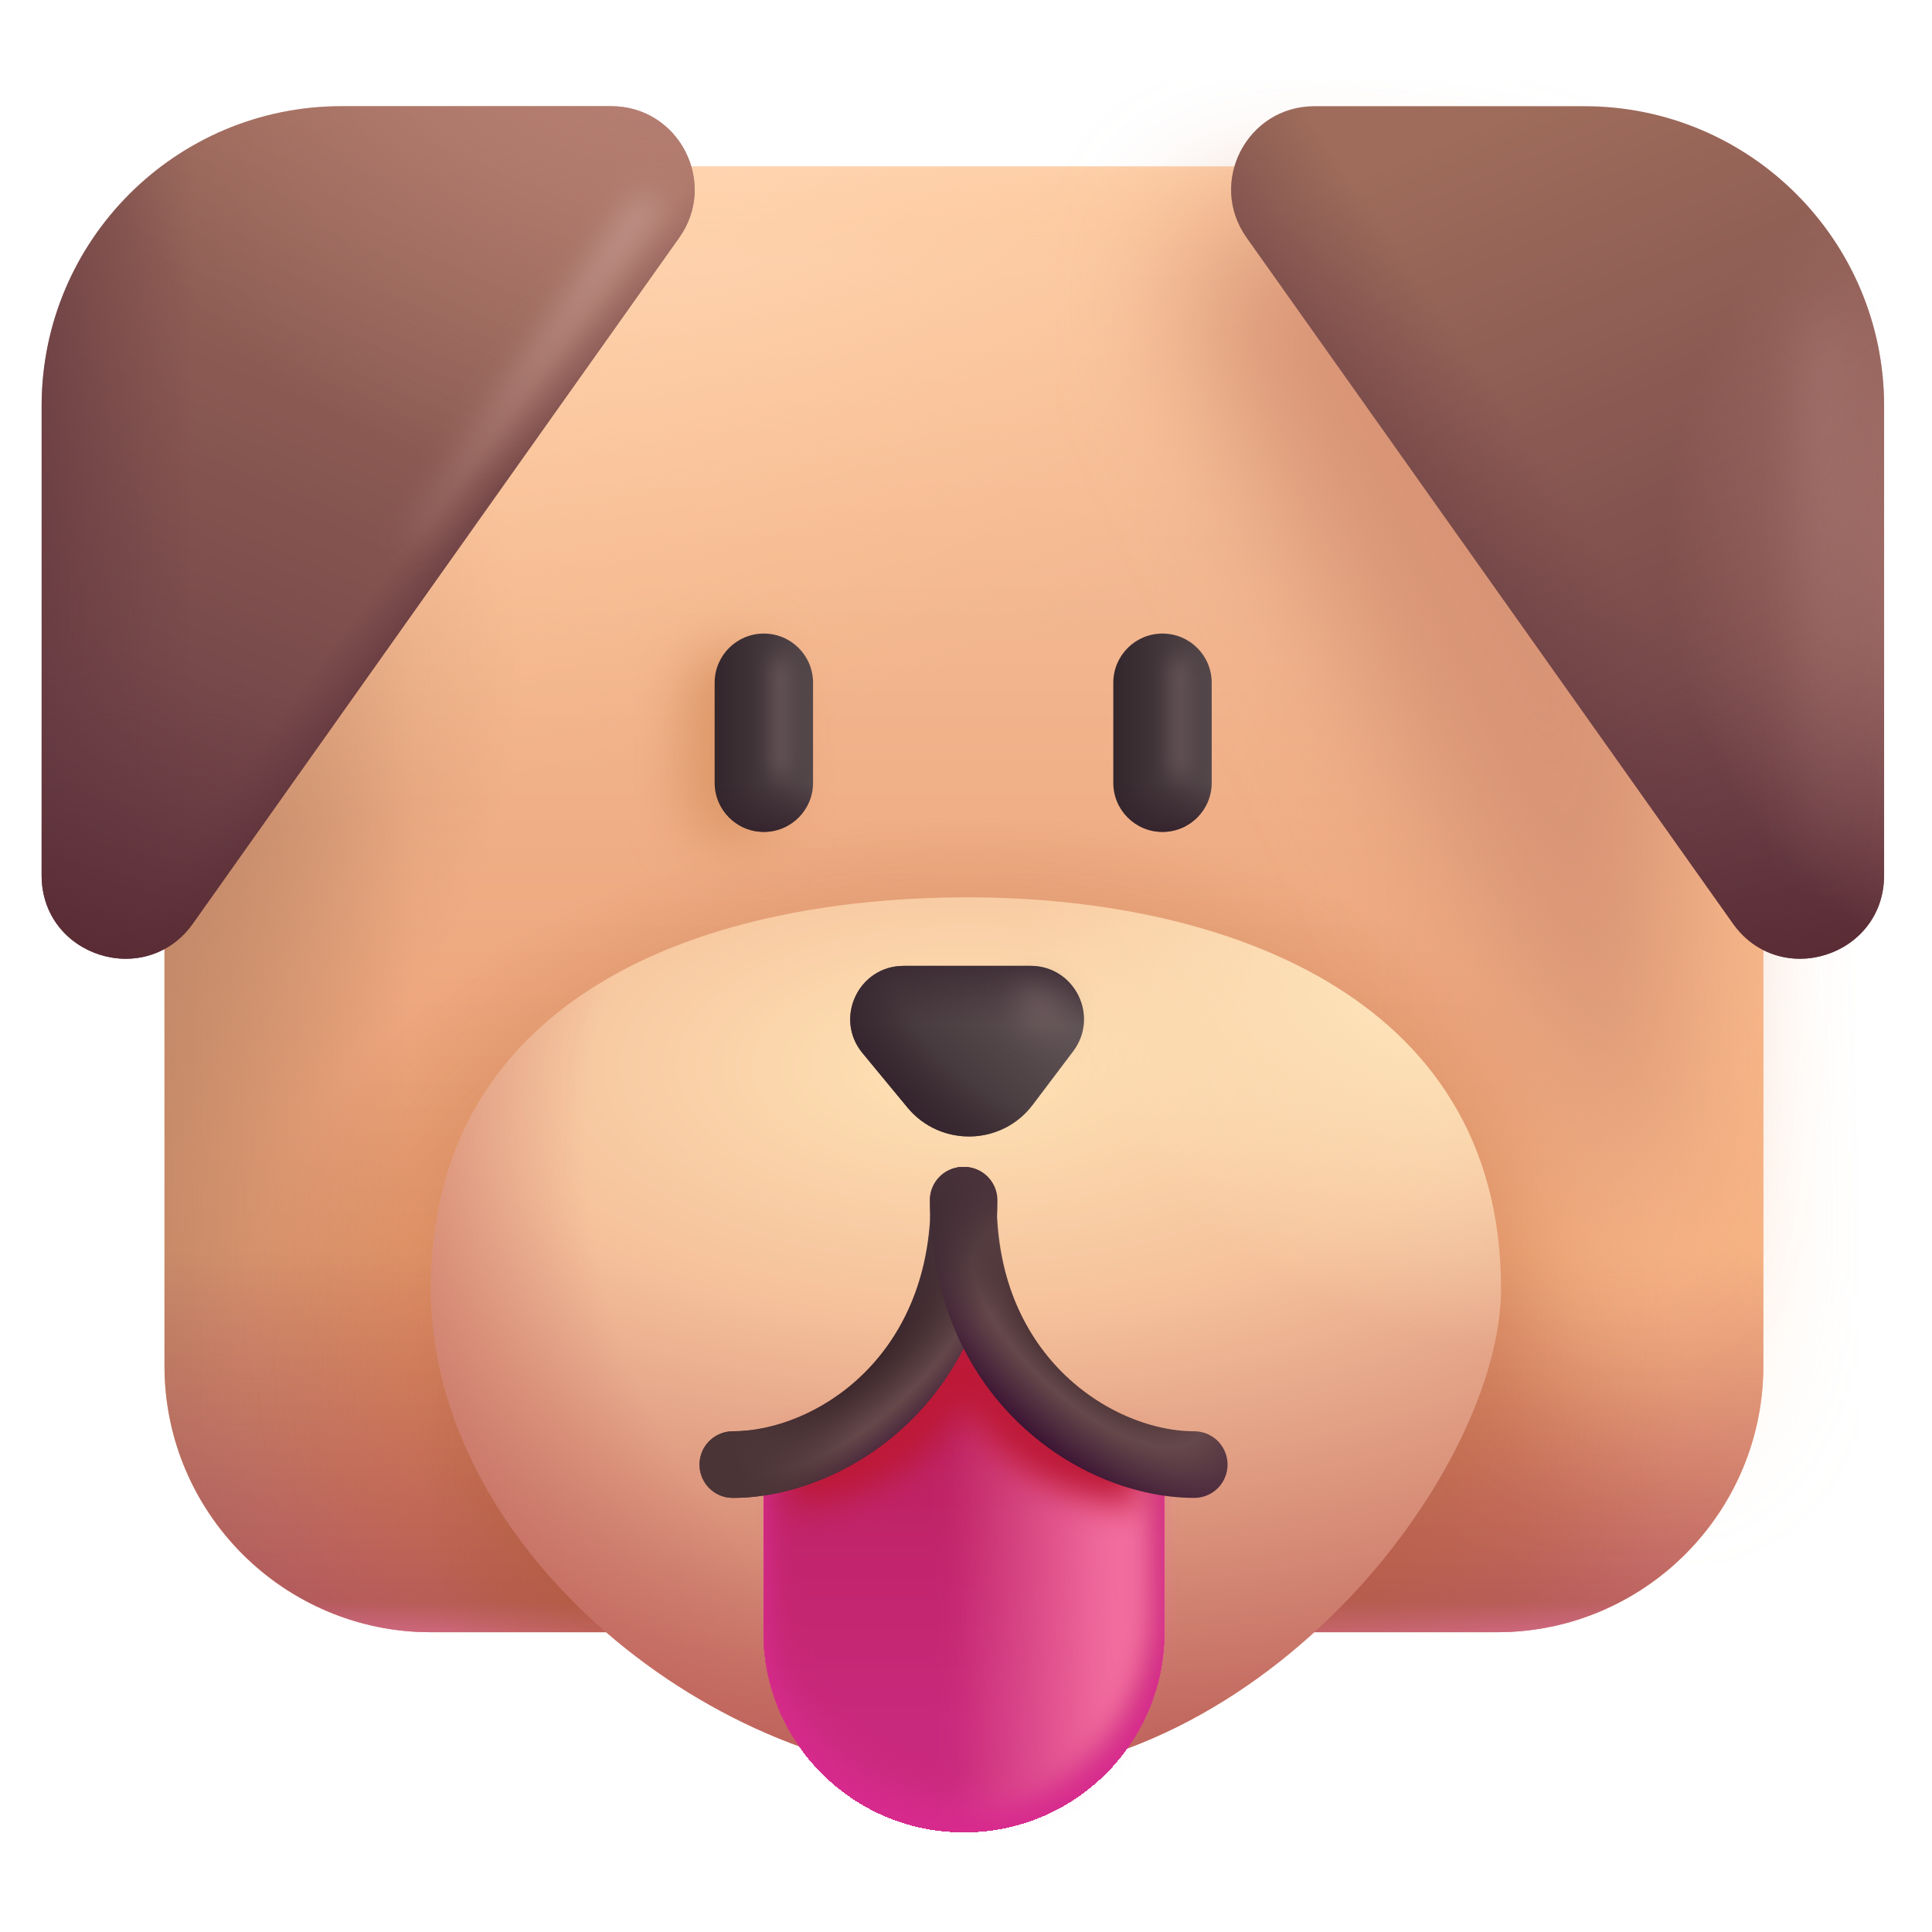
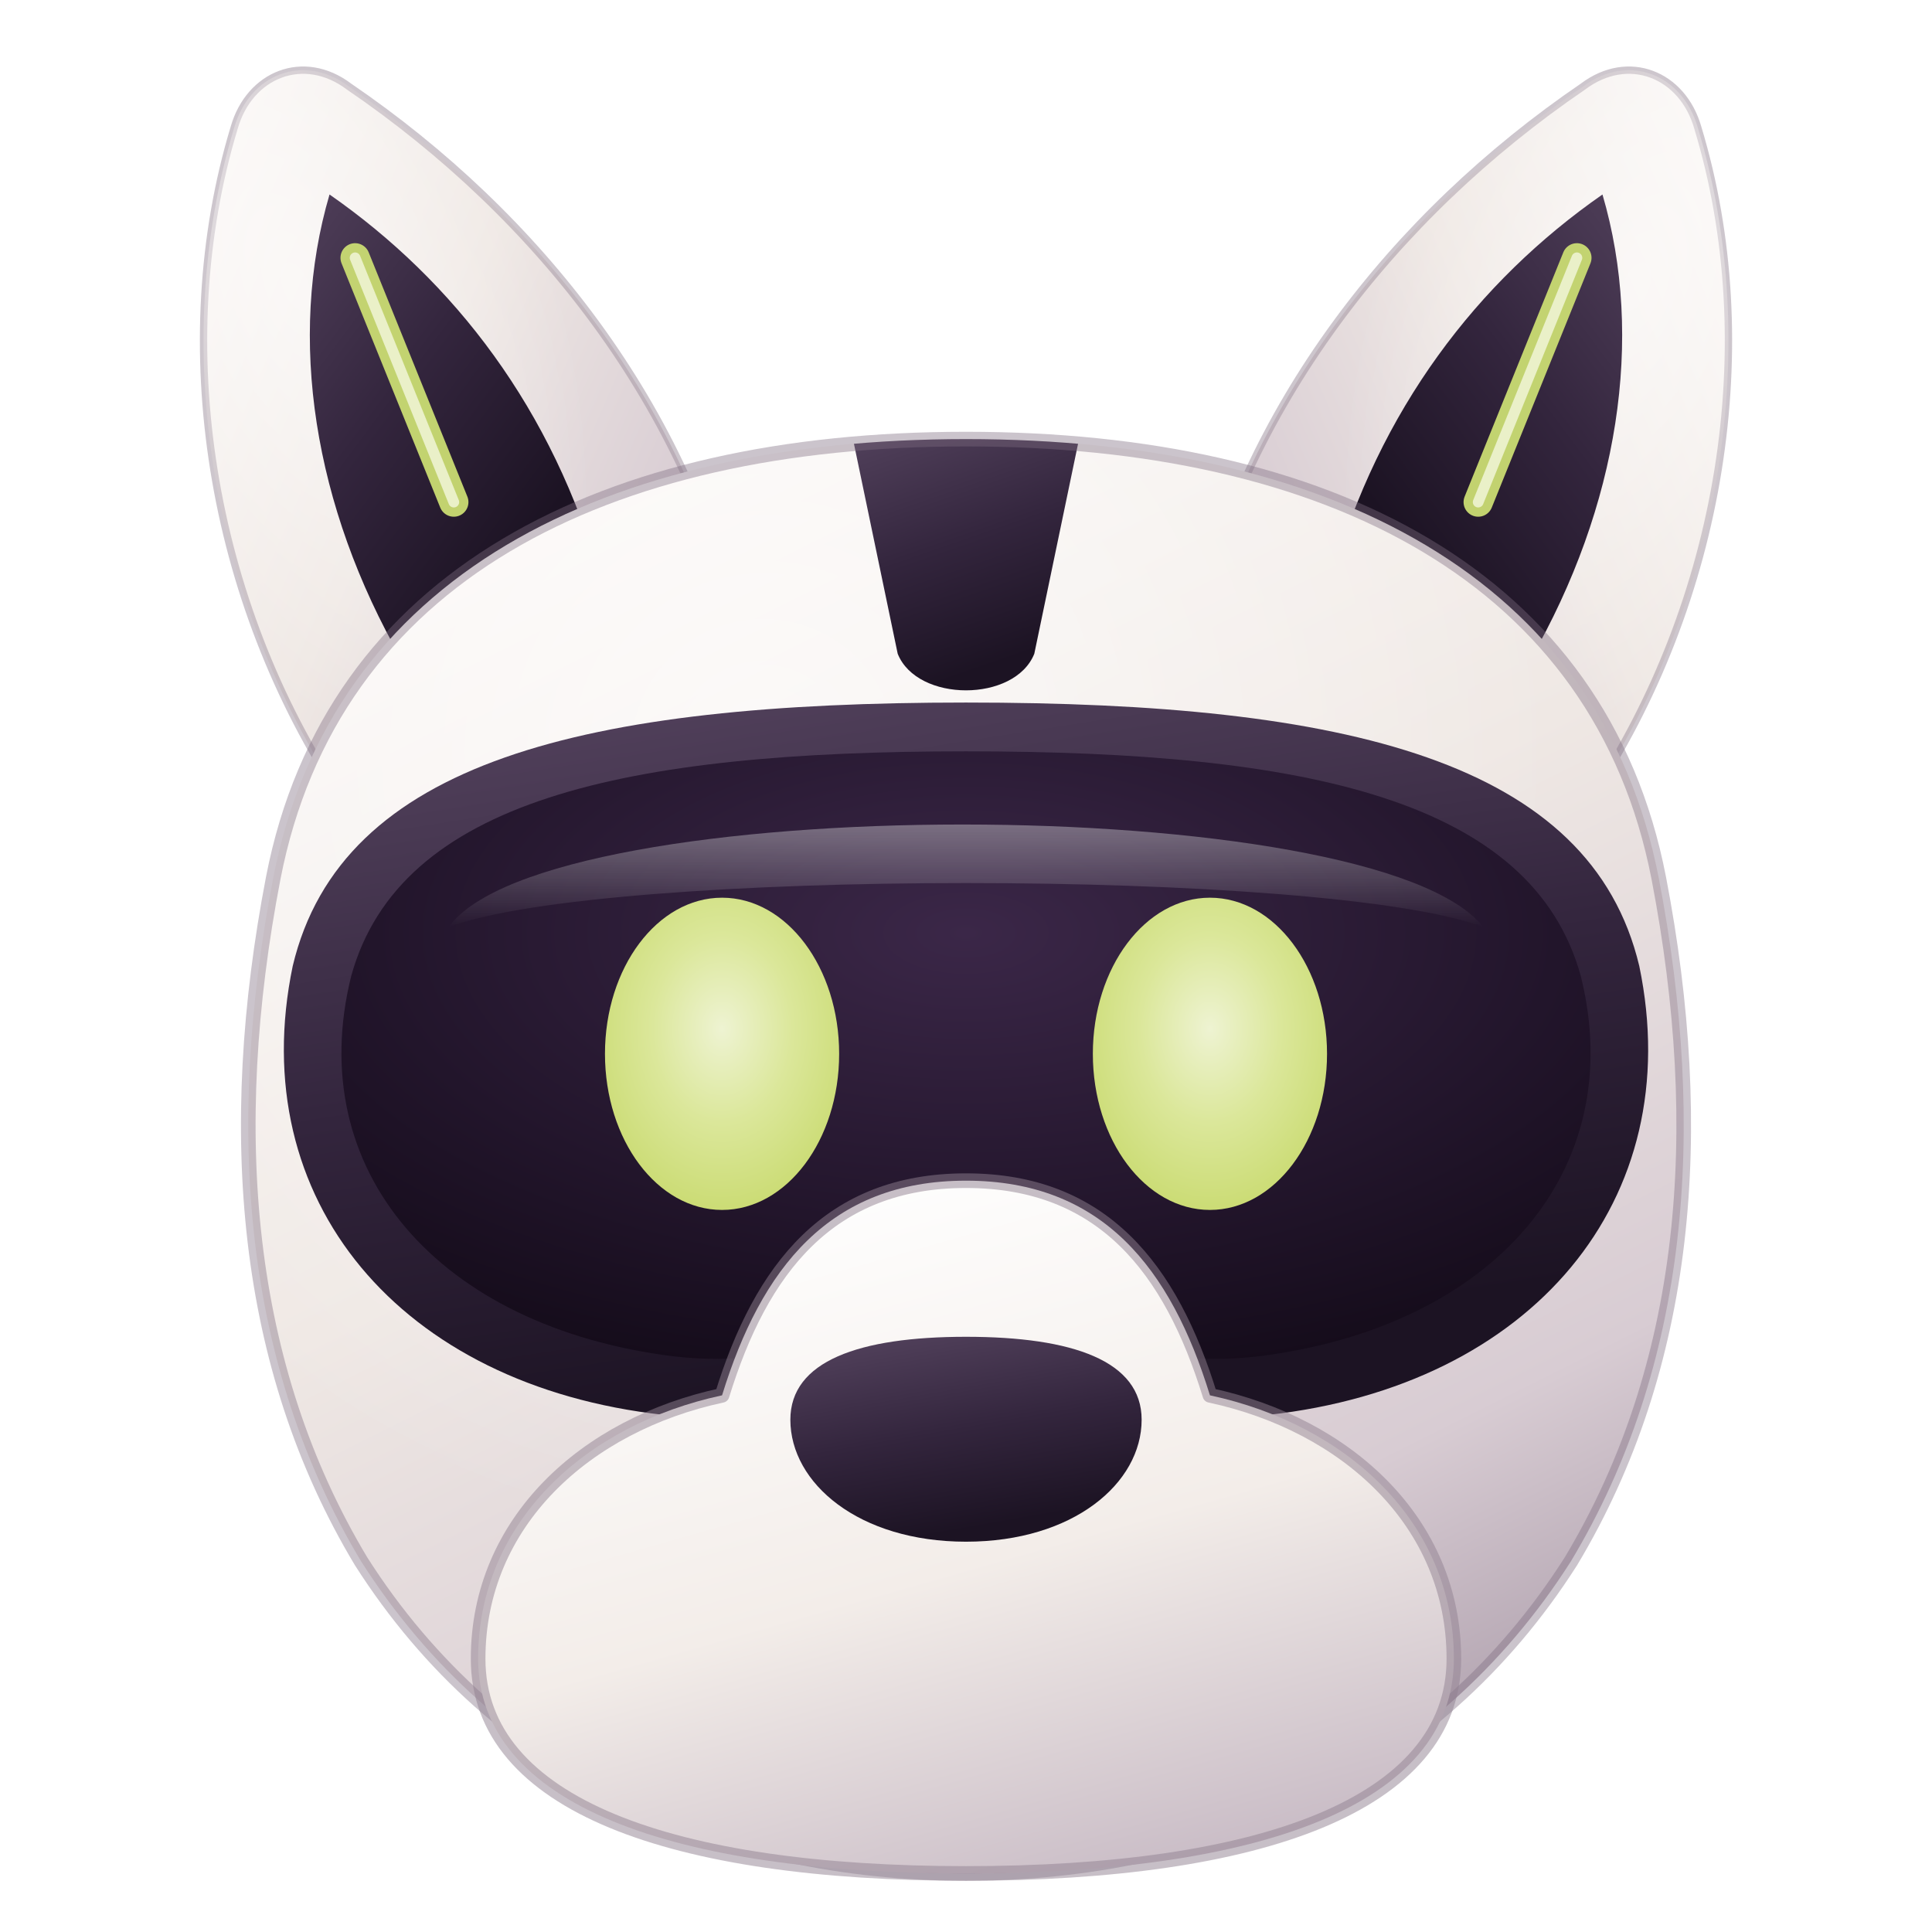
- <svg xmlns="http://www.w3.org/2000/svg" width="32" height="32" viewBox="1.5 2.5 29 29" fill="none">
+ <svg xmlns="http://www.w3.org/2000/svg" width="32" height="32" viewBox="58 6 396 396" fill="none">
  <defs>
-     <filter id="d_filter0_f_28327_1654" x="22.188" y="7.819" width="7.219" height="18.156" filterUnits="userSpaceOnUse" color-interpolation-filters="sRGB">
-       <feFlood flood-opacity="0" result="BackgroundImageFix" />
-       <feBlend mode="normal" in="SourceGraphic" in2="BackgroundImageFix" result="shape" />
-       <feGaussianBlur stdDeviation="1.25" result="effect1_foregroundBlur_28327_1654" />
-     </filter>
-     <filter id="d_filter1_f_28327_1654" x="17.346" y="3.721" width="11.855" height="19.753" filterUnits="userSpaceOnUse" color-interpolation-filters="sRGB">
-       <feFlood flood-opacity="0" result="BackgroundImageFix" />
-       <feBlend mode="normal" in="SourceGraphic" in2="BackgroundImageFix" result="shape" />
-       <feGaussianBlur stdDeviation="1" result="effect1_foregroundBlur_28327_1654" />
-     </filter>
-     <filter id="d_filter2_i_28327_1654" x="12.961" y="21.906" width="6.016" height="8.094" filterUnits="userSpaceOnUse" color-interpolation-filters="sRGB">
-       <feFlood flood-opacity="0" result="BackgroundImageFix" />
-       <feBlend mode="normal" in="SourceGraphic" in2="BackgroundImageFix" result="shape" />
-       <feColorMatrix in="SourceAlpha" type="matrix" values="0 0 0 0 0 0 0 0 0 0 0 0 0 0 0 0 0 0 127 0" result="hardAlpha" />
-       <feOffset dy="-0.5" />
-       <feGaussianBlur stdDeviation="0.25" />
-       <feComposite in2="hardAlpha" operator="arithmetic" k2="-1" k3="1" />
-       <feColorMatrix type="matrix" values="0 0 0 0 0.842 0 0 0 0 0.165 0 0 0 0 0.553 0 0 0 1 0" />
-       <feBlend mode="normal" in2="shape" result="effect1_innerShadow_28327_1654" />
-     </filter>
-     <filter id="d_filter3_f_28327_1654" x="15.194" y="22.006" width="4.019" height="8.222" filterUnits="userSpaceOnUse" color-interpolation-filters="sRGB">
-       <feFlood flood-opacity="0" result="BackgroundImageFix" />
-       <feBlend mode="normal" in="SourceGraphic" in2="BackgroundImageFix" result="shape" />
-       <feGaussianBlur stdDeviation="0.2" result="effect1_foregroundBlur_28327_1654" />
-     </filter>
-     <filter id="d_filter4_f_28327_1654" x="12.863" y="21.906" width="6.211" height="3.705" filterUnits="userSpaceOnUse" color-interpolation-filters="sRGB">
-       <feFlood flood-opacity="0" result="BackgroundImageFix" />
-       <feBlend mode="normal" in="SourceGraphic" in2="BackgroundImageFix" result="shape" />
-       <feGaussianBlur stdDeviation="0.25" result="effect1_foregroundBlur_28327_1654" />
-     </filter>
-     <filter id="d_filter5_f_28327_1654" x="10.961" y="11.428" width="3.077" height="4.577" filterUnits="userSpaceOnUse" color-interpolation-filters="sRGB">
-       <feFlood flood-opacity="0" result="BackgroundImageFix" />
-       <feBlend mode="normal" in="SourceGraphic" in2="BackgroundImageFix" result="shape" />
-       <feGaussianBlur stdDeviation="0.4" result="effect1_foregroundBlur_28327_1654" />
-     </filter>
-     <filter id="d_filter6_f_28327_1654" x="12.821" y="12.063" width="0.8" height="2.393" filterUnits="userSpaceOnUse" color-interpolation-filters="sRGB">
-       <feFlood flood-opacity="0" result="BackgroundImageFix" />
-       <feBlend mode="normal" in="SourceGraphic" in2="BackgroundImageFix" result="shape" />
-       <feGaussianBlur stdDeviation="0.15" result="effect1_foregroundBlur_28327_1654" />
-     </filter>
-     <filter id="d_filter7_f_28327_1654" x="18.805" y="12.063" width="0.8" height="2.393" filterUnits="userSpaceOnUse" color-interpolation-filters="sRGB">
-       <feFlood flood-opacity="0" result="BackgroundImageFix" />
-       <feBlend mode="normal" in="SourceGraphic" in2="BackgroundImageFix" result="shape" />
-       <feGaussianBlur stdDeviation="0.15" result="effect1_foregroundBlur_28327_1654" />
-     </filter>
-     <filter id="d_filter8_f_28327_1654" x="16.317" y="16.836" width="1.591" height="1.622" filterUnits="userSpaceOnUse" color-interpolation-filters="sRGB">
-       <feFlood flood-opacity="0" result="BackgroundImageFix" />
-       <feBlend mode="normal" in="SourceGraphic" in2="BackgroundImageFix" result="shape" />
-       <feGaussianBlur stdDeviation="0.25" result="effect1_foregroundBlur_28327_1654" />
-     </filter>
-     <filter id="d_filter9_f_28327_1654" x="28.025" y="6.537" width="1.7" height="9.75" filterUnits="userSpaceOnUse" color-interpolation-filters="sRGB">
-       <feFlood flood-opacity="0" result="BackgroundImageFix" />
-       <feBlend mode="normal" in="SourceGraphic" in2="BackgroundImageFix" result="shape" />
-       <feGaussianBlur stdDeviation="0.375" result="effect1_foregroundBlur_28327_1654" />
-     </filter>
-     <filter id="d_filter10_f_28327_1654" x="7.121" y="4.918" width="4.742" height="6.271" filterUnits="userSpaceOnUse" color-interpolation-filters="sRGB">
-       <feFlood flood-opacity="0" result="BackgroundImageFix" />
-       <feBlend mode="normal" in="SourceGraphic" in2="BackgroundImageFix" result="shape" />
-       <feGaussianBlur stdDeviation="0.25" result="effect1_foregroundBlur_28327_1654" />
-     </filter>
-     <linearGradient id="d_paint0_linear_28327_1654" x1="15.969" y1="6.037" x2="15.969" y2="31.443" gradientUnits="userSpaceOnUse">
-       <stop stop-color="#F7C5A1" />
-       <stop offset="1" stop-color="#E28454" />
+     <linearGradient id="r_shell" x1="0.25" y1="0" x2="0.75" y2="1">
+       <stop offset="0" stop-color="#fbf8f6" />
+       <stop offset="0.42" stop-color="#efe8e4" />
+       <stop offset="0.78" stop-color="#d8ccd3" />
+       <stop offset="1" stop-color="#a99aa8" />
    </linearGradient>
-     <linearGradient id="d_paint1_linear_28327_1654" x1="2.844" y1="27" x2="7.656" y2="27" gradientUnits="userSpaceOnUse">
-       <stop stop-color="#BD8465" />
-       <stop offset="1" stop-color="#BD8465" stop-opacity="0" />
+     <radialGradient id="r_shellHi" cx="0.36" cy="0.22" r="0.55">
+       <stop offset="0" stop-color="#ffffff" stop-opacity="0.75" />
+       <stop offset="1" stop-color="#ffffff" stop-opacity="0" />
+     </radialGradient>
+     <linearGradient id="r_muzzle" x1="0.3" y1="0" x2="0.7" y2="1">
+       <stop offset="0" stop-color="#ffffff" />
+       <stop offset="0.55" stop-color="#f3ede9" />
+       <stop offset="1" stop-color="#c9bcc6" />
    </linearGradient>
-     <linearGradient id="d_paint2_linear_28327_1654" x1="31.781" y1="27" x2="24.156" y2="27" gradientUnits="userSpaceOnUse">
-       <stop stop-color="#FFC390" />
-       <stop offset="1" stop-color="#FFC390" stop-opacity="0" />
+     <linearGradient id="r_graph" x1="0" y1="0" x2="0.3" y2="1">
+       <stop offset="0" stop-color="#55445f" />
+       <stop offset="0.55" stop-color="#33253d" />
+       <stop offset="1" stop-color="#1c1323" />
    </linearGradient>
-     <linearGradient id="d_paint3_linear_28327_1654" x1="15.969" y1="21.287" x2="15.969" y2="31.475" gradientUnits="userSpaceOnUse">
-       <stop stop-color="#89254F" stop-opacity="0" />
-       <stop offset="1" stop-color="#98335E" />
+     <linearGradient id="r_graphHi" x1="0" y1="0" x2="0" y2="1">
+       <stop offset="0" stop-color="#8a7a94" />
+       <stop offset="1" stop-color="#3a2b44" />
    </linearGradient>
-     <linearGradient id="d_paint4_linear_28327_1654" x1="15.969" y1="26.537" x2="15.969" y2="27.319" gradientUnits="userSpaceOnUse">
-       <stop stop-color="#E273A2" stop-opacity="0" />
-       <stop offset="1" stop-color="#E273A2" />
+     <linearGradient id="r_earBack" x1="0" y1="0" x2="0" y2="1">
+       <stop offset="0" stop-color="#5e4d69" />
+       <stop offset="1" stop-color="#7d6c88" />
    </linearGradient>
-     <radialGradient id="d_paint5_radial_28327_1654" cx="0" cy="0" r="1" gradientUnits="userSpaceOnUse" gradientTransform="translate(2.03125 12.1624) rotate(76.0717) scale(8.04916 7.19335)">
-       <stop stop-color="#BD8465" />
-       <stop offset="1" stop-color="#BD8465" stop-opacity="0" />
+     <radialGradient id="r_ao">
+       <stop offset="0" stop-color="#3a2346" stop-opacity="0.35" />
+       <stop offset="1" stop-color="#3a2346" stop-opacity="0" />
    </radialGradient>
-     <radialGradient id="d_paint6_radial_28327_1654" cx="0" cy="0" r="1" gradientUnits="userSpaceOnUse" gradientTransform="translate(15.9687 23.0374) rotate(180) scale(10.8125 8.28742)">
-       <stop stop-color="#AD5C30" />
-       <stop offset="1" stop-color="#AD5C30" stop-opacity="0" />
+     <radialGradient id="r_visor" cx="0.5" cy="0.3" r="0.8">
+       <stop offset="0" stop-color="#3b2748" />
+       <stop offset="0.6" stop-color="#22152b" />
+       <stop offset="1" stop-color="#120a17" />
    </radialGradient>
-     <radialGradient id="d_paint7_radial_28327_1654" cx="0" cy="0" r="1" gradientUnits="userSpaceOnUse" gradientTransform="translate(14.8437 24.6624) rotate(87.7454) scale(7.94365 6.9459)">
-       <stop stop-color="#AD5C30" />
-       <stop offset="1" stop-color="#AD5C30" stop-opacity="0" />
+     <linearGradient id="r_shine" x1="0" y1="0" x2="0" y2="1">
+       <stop offset="0" stop-color="#ffffff" stop-opacity="0.5" />
+       <stop offset="1" stop-color="#ffffff" stop-opacity="0" />
+     </linearGradient>
+     <linearGradient id="r_rim" x1="0" y1="0.2" x2="1" y2="0.9">
+       <stop offset="0" stop-color="#cadb72" stop-opacity="0" />
+       <stop offset="0.6" stop-color="#cadb72" stop-opacity="0" />
+       <stop offset="1" stop-color="#cadb72" stop-opacity="0.9" />
+     </linearGradient>
+     <radialGradient id="r_eye" cx="0.5" cy="0.42" r="0.6">
+       <stop offset="0" stop-color="#eef3d2" />
+       <stop offset="0.5" stop-color="#dbe79a" />
+       <stop offset="1" stop-color="#cadb72" />
    </radialGradient>
-     <radialGradient id="d_paint8_radial_28327_1654" cx="0" cy="0" r="1" gradientUnits="userSpaceOnUse" gradientTransform="translate(12.4687 5) rotate(70.7479) scale(8.1942 18.8165)">
-       <stop stop-color="#FFD6B3" />
-       <stop offset="1" stop-color="#FFC390" stop-opacity="0" />
+     <radialGradient id="r_glowLime">
+       <stop offset="0" stop-color="#cadb72" stop-opacity="0.8" />
+       <stop offset="0.45" stop-color="#cadb72" stop-opacity="0.28" />
+       <stop offset="1" stop-color="#cadb72" stop-opacity="0" />
    </radialGradient>
-     <linearGradient id="d_paint9_linear_28327_1654" x1="15.171" y1="3.733" x2="15.171" y2="6.415" gradientUnits="userSpaceOnUse">
-       <stop stop-color="#FFE0C6" />
-       <stop offset="1" stop-color="#FFC390" stop-opacity="0" />
-     </linearGradient>
-     <linearGradient id="d_paint10_linear_28327_1654" x1="27.375" y1="21.723" x2="27.775" y2="4.745" gradientUnits="userSpaceOnUse">
-       <stop stop-color="#FFC390" />
-       <stop offset="1" stop-color="#FFC390" stop-opacity="0" />
-     </linearGradient>
-     <radialGradient id="d_paint11_radial_28327_1654" cx="0" cy="0" r="1" gradientUnits="userSpaceOnUse" gradientTransform="translate(16 18.5374) rotate(90) scale(11.625 24.0312)">
-       <stop stop-color="#FFE3B6" />
-       <stop offset="0.318" stop-color="#F5C19B" />
-       <stop offset="0.896" stop-color="#BE625B" />
+     <radialGradient id="r_glowPink">
+       <stop offset="0" stop-color="#ff6f91" stop-opacity="0.75" />
+       <stop offset="0.45" stop-color="#ff6f91" stop-opacity="0.25" />
+       <stop offset="1" stop-color="#ff6f91" stop-opacity="0" />
    </radialGradient>
-     <radialGradient id="d_paint12_radial_28327_1654" cx="0" cy="0" r="1" gradientUnits="userSpaceOnUse" gradientTransform="translate(18.4687 19.9749) rotate(140.599) scale(13.5883 13.9042)">
-       <stop offset="0.595" stop-color="#BE625B" stop-opacity="0" />
-       <stop offset="1" stop-color="#BE625B" />
+     <radialGradient id="r_glowAqua">
+       <stop offset="0" stop-color="#8fe9ff" stop-opacity="0.8" />
+       <stop offset="0.45" stop-color="#8fe9ff" stop-opacity="0.25" />
+       <stop offset="1" stop-color="#8fe9ff" stop-opacity="0" />
    </radialGradient>
-     <radialGradient id="d_paint13_radial_28327_1654" cx="0" cy="0" r="1" gradientUnits="userSpaceOnUse" gradientTransform="translate(23.0937 16.9749) rotate(125.776) scale(5.23845 6.83497)">
-       <stop stop-color="#FFE9BE" />
-       <stop offset="1" stop-color="#FFE9BE" stop-opacity="0" />
+     <radialGradient id="r_shadow">
+       <stop offset="0" stop-color="#2b1a33" stop-opacity="0.32" />
+       <stop offset="0.6" stop-color="#2b1a33" stop-opacity="0.12" />
+       <stop offset="1" stop-color="#2b1a33" stop-opacity="0" />
    </radialGradient>
-     <linearGradient id="d_paint14_linear_28327_1654" x1="14.219" y1="21.225" x2="14.219" y2="28.412" gradientUnits="userSpaceOnUse">
-       <stop stop-color="#B41D4E" />
-       <stop offset="1" stop-color="#C9297C" />
-     </linearGradient>
-     <linearGradient id="d_paint15_linear_28327_1654" x1="20.253" y1="29.594" x2="15.594" y2="29.693" gradientUnits="userSpaceOnUse">
-       <stop offset="0.438" stop-color="#F26D9E" />
-       <stop offset="0.948" stop-color="#EF6A9A" stop-opacity="0" />
-     </linearGradient>
-     <radialGradient id="d_paint16_radial_28327_1654" cx="0" cy="0" r="1" gradientUnits="userSpaceOnUse" gradientTransform="translate(14.2344 22.7562) rotate(48.0128) scale(1.6817 3.82046)">
-       <stop stop-color="#261317" />
-       <stop offset="0.653" stop-color="#65484A" />
-       <stop offset="1" stop-color="#3C1534" />
+     <radialGradient id="r_ball" cx="0.36" cy="0.3" r="0.8">
+       <stop offset="0" stop-color="#eef3d2" />
+       <stop offset="0.55" stop-color="#cadb72" />
+       <stop offset="1" stop-color="#a3b352" />
    </radialGradient>
-     <linearGradient id="d_paint17_linear_28327_1654" x1="12.5" y1="24.256" x2="14.345" y2="23.838" gradientUnits="userSpaceOnUse">
-       <stop stop-color="#4A3435" />
-       <stop offset="1" stop-color="#473132" stop-opacity="0" />
-     </linearGradient>
-     <radialGradient id="d_paint18_radial_28327_1654" cx="0" cy="0" r="1" gradientUnits="userSpaceOnUse" gradientTransform="translate(17.8359 22.5921) rotate(132.556) scale(1.81361 4.34755)">
-       <stop stop-color="#261317" />
-       <stop offset="0.508" stop-color="#65484A" />
-       <stop offset="0.902" stop-color="#3C1534" />
-     </radialGradient>
-     <linearGradient id="d_paint19_linear_28327_1654" x1="16.156" y1="19.522" x2="16.596" y2="21.124" gradientUnits="userSpaceOnUse">
-       <stop stop-color="#65484A" />
-       <stop offset="1" stop-color="#65484A" stop-opacity="0" />
-     </linearGradient>
-     <radialGradient id="d_paint20_radial_28327_1654" cx="0" cy="0" r="1" gradientUnits="userSpaceOnUse" gradientTransform="translate(14.75 21.1781) rotate(133.995) scale(3.77918 1.8994)">
-       <stop stop-color="#392930" />
-       <stop offset="1" stop-color="#392930" stop-opacity="0" />
-     </radialGradient>
-     <linearGradient id="d_paint21_linear_28327_1654" x1="7.609" y1="4.094" x2="2.812" y2="15.6" gradientUnits="userSpaceOnUse">
-       <stop stop-color="#9F6C5B" />
-       <stop offset="1" stop-color="#683C44" />
-     </linearGradient>
-     <linearGradient id="d_paint22_linear_28327_1654" x1="0.719" y1="11.35" x2="4.406" y2="11.35" gradientUnits="userSpaceOnUse">
-       <stop stop-color="#5F333B" />
-       <stop offset="1" stop-color="#683C44" stop-opacity="0" />
-     </linearGradient>
-     <linearGradient id="d_paint23_linear_28327_1654" x1="7.969" y1="12.537" x2="6.875" y2="11.694" gradientUnits="userSpaceOnUse">
-       <stop offset="0.208" stop-color="#5F333B" />
-       <stop offset="1" stop-color="#683C44" stop-opacity="0" />
-     </linearGradient>
-     <linearGradient id="d_paint24_linear_28327_1654" x1="3.75" y1="18.35" x2="5.062" y2="12.662" gradientUnits="userSpaceOnUse">
-       <stop stop-color="#50212A" />
-       <stop offset="1" stop-color="#683C44" stop-opacity="0" />
-     </linearGradient>
-     <radialGradient id="d_paint25_radial_28327_1654" cx="0" cy="0" r="1" gradientUnits="userSpaceOnUse" gradientTransform="translate(11.2187 0.974937) rotate(125.218) scale(9.10379 9.64599)">
-       <stop stop-color="#BF867C" />
-       <stop offset="1" stop-color="#BF867C" stop-opacity="0" />
-     </radialGradient>
-     <linearGradient id="d_paint26_linear_28327_1654" x1="24.297" y1="4.094" x2="29.094" y2="15.6" gradientUnits="userSpaceOnUse">
-       <stop stop-color="#9F6C5B" />
-       <stop offset="1" stop-color="#683C44" />
-     </linearGradient>
-     <linearGradient id="d_paint27_linear_28327_1654" x1="22.719" y1="13.537" x2="25.969" y2="11.35" gradientUnits="userSpaceOnUse">
-       <stop stop-color="#5F333B" />
-       <stop offset="1" stop-color="#683C44" stop-opacity="0" />
-     </linearGradient>
-     <linearGradient id="d_paint28_linear_28327_1654" x1="28.156" y1="18.35" x2="26.844" y2="12.662" gradientUnits="userSpaceOnUse">
-       <stop stop-color="#50212A" />
-       <stop offset="1" stop-color="#683C44" stop-opacity="0" />
-     </linearGradient>
-     <radialGradient id="d_paint29_radial_28327_1654" cx="0" cy="0" r="1" gradientUnits="userSpaceOnUse" gradientTransform="translate(32.9687 10.6624) rotate(-173.904) scale(6.47411 6.85969)">
-       <stop stop-color="#BF867C" />
-       <stop offset="1" stop-color="#BF867C" stop-opacity="0" />
-     </radialGradient>
-     <linearGradient id="d_paint30_linear_28327_1654" x1="14.202" y1="13.498" x2="11.995" y2="13.498" gradientUnits="userSpaceOnUse">
-       <stop offset="0.006" stop-color="#5F5254" />
-       <stop offset="1" stop-color="#2E2127" />
-     </linearGradient>
-     <linearGradient id="d_paint31_linear_28327_1654" x1="11.995" y1="15.092" x2="11.995" y2="14.254" gradientUnits="userSpaceOnUse">
-       <stop offset="0.006" stop-color="#34222C" />
-       <stop offset="1" stop-color="#34222C" stop-opacity="0" />
-     </linearGradient>
-     <linearGradient id="d_paint32_linear_28327_1654" x1="20.186" y1="13.498" x2="17.98" y2="13.498" gradientUnits="userSpaceOnUse">
-       <stop offset="0.006" stop-color="#5F5254" />
-       <stop offset="1" stop-color="#2E2127" />
-     </linearGradient>
-     <linearGradient id="d_paint33_linear_28327_1654" x1="17.98" y1="15.092" x2="17.98" y2="14.254" gradientUnits="userSpaceOnUse">
-       <stop offset="0.006" stop-color="#34222C" />
-       <stop offset="1" stop-color="#34222C" stop-opacity="0" />
-     </linearGradient>
-     <linearGradient id="d_paint34_linear_28327_1654" x1="17.406" y1="16.725" x2="14.469" y2="19.662" gradientUnits="userSpaceOnUse">
-       <stop offset="0.191" stop-color="#5F5254" />
-       <stop offset="1" stop-color="#2E2127" />
-     </linearGradient>
-     <radialGradient id="d_paint35_radial_28327_1654" cx="0" cy="0" r="1" gradientUnits="userSpaceOnUse" gradientTransform="translate(16.3438 17.6311) rotate(135.864) scale(2.19891 4.04729)">
-       <stop offset="0.463" stop-color="#34222C" stop-opacity="0" />
-       <stop offset="0.956" stop-color="#34222C" />
-     </radialGradient>
-     <linearGradient id="d_paint36_linear_28327_1654" x1="16.375" y1="18.147" x2="16.375" y2="16.428" gradientUnits="userSpaceOnUse">
-       <stop offset="0.147" stop-color="#34222C" stop-opacity="0" />
-       <stop offset="0.873" stop-color="#34222C" />
-     </linearGradient>
-     <linearGradient id="d_paint37_linear_28327_1654" x1="30.75" y1="8.881" x2="30.75" y2="16.381" gradientUnits="userSpaceOnUse">
-       <stop stop-color="#B3887F" />
-       <stop offset="1" stop-color="#B3887F" stop-opacity="0" />
-     </linearGradient>
-     <linearGradient id="d_paint38_linear_28327_1654" x1="11.266" y1="6.459" x2="7.391" y2="12.209" gradientUnits="userSpaceOnUse">
-       <stop stop-color="#D3B4AE" />
-       <stop offset="1" stop-color="#D3B4AE" stop-opacity="0" />
-     </linearGradient>
+     <clipPath id="r_clipHead">
+       <path d="M256 96 C 330 96 386 124 398 186 C 408 238 404 286 380 326 C 352 370 306 390 256 390 C 206 390 160 370 132 326 C 108 286 104 238 114 186 C 126 124 182 96 256 96 Z" />
+     </clipPath>
+     <clipPath id="r_clipVisor">
+       <path d="M256 160 C 326 160 372 170 382 206 C 392 246 364 278 316 284 C 290 287 274 276 256 276 C 238 276 222 287 196 284 C 148 278 120 246 130 206 C 140 170 186 160 256 160 Z" />
+     </clipPath>
  </defs>
-   <g transform="translate(0 0) scale(1)">
-     <rect x="3.969" y="5" width="24" height="22" rx="4" fill="url(#d_paint0_linear_28327_1654)" />
-     <rect x="3.969" y="5" width="24" height="22" rx="4" fill="url(#d_paint1_linear_28327_1654)" />
-     <rect x="3.969" y="5" width="24" height="22" rx="4" fill="url(#d_paint2_linear_28327_1654)" />
-     <rect x="3.969" y="5" width="24" height="22" rx="4" fill="url(#d_paint3_linear_28327_1654)" />
-     <rect x="3.969" y="5" width="24" height="22" rx="4" fill="url(#d_paint4_linear_28327_1654)" />
-     <rect x="3.969" y="5" width="24" height="22" rx="4" fill="url(#d_paint5_radial_28327_1654)" />
-     <rect x="3.969" y="5" width="24" height="22" rx="4" fill="url(#d_paint6_radial_28327_1654)" />
-     <rect x="3.969" y="5" width="24" height="22" rx="4" fill="url(#d_paint7_radial_28327_1654)" />
-     <rect x="3.969" y="5" width="24" height="22" rx="4" fill="url(#d_paint8_radial_28327_1654)" />
-     <rect x="3.969" y="5" width="24" height="22" rx="4" fill="url(#d_paint9_linear_28327_1654)" />
-     <g filter="url(#d_filter0_f_28327_1654)">
-       <path d="M24.688 10.319H26.906V22.366C26.906 22.978 26.41 23.475 25.797 23.475V23.475C25.184 23.475 24.688 22.978 24.688 22.366V10.319Z" fill="url(#d_paint10_linear_28327_1654)" fill-opacity="0.75" />
-     </g>
-     <g filter="url(#d_filter1_f_28327_1654)">
-       <path d="M26.219 21.475L19.472 7.515C19.054 6.65 19.729 5.655 20.688 5.725L23.026 5.894C25.535 6.076 27.408 8.28 27.183 10.786L26.219 21.475Z" fill="#D89475" />
-     </g>
-     <path d="M24.031 21.844C24.031 17.369 19.719 15.969 16.031 15.969C11.906 15.969 7.969 17.531 7.969 21.844C7.969 25.794 12.281 29.188 16.031 29.188C20.531 29.188 24.031 24.531 24.031 21.844Z" fill="url(#d_paint11_radial_28327_1654)" />
-     <path d="M24.031 21.844C24.031 17.369 19.719 15.969 16.031 15.969C11.906 15.969 7.969 17.531 7.969 21.844C7.969 25.794 12.281 29.188 16.031 29.188C20.531 29.188 24.031 24.531 24.031 21.844Z" fill="url(#d_paint12_radial_28327_1654)" />
-     <path d="M24.031 21.844C24.031 17.369 19.719 15.969 16.031 15.969C11.906 15.969 7.969 17.531 7.969 21.844C7.969 25.794 12.281 29.188 16.031 29.188C20.531 29.188 24.031 24.531 24.031 21.844Z" fill="url(#d_paint13_radial_28327_1654)" />
-     <g filter="url(#d_filter2_i_28327_1654)">
-       <path d="M12.961 24.656L15.969 22.406L18.977 24.656V27C18.977 28.657 17.626 30 15.969 30V30C14.312 30 12.961 28.657 12.961 27V24.656Z" fill="url(#d_paint14_linear_28327_1654)" />
-     </g>
-     <g filter="url(#d_filter3_f_28327_1654)">
-       <path d="M15.594 22.406V29.828C18.161 29.703 18.812 27.562 18.812 26.734V24.469C16.922 24.094 15.879 22.938 15.594 22.406Z" fill="url(#d_paint15_linear_28327_1654)" />
-     </g>
-     <g filter="url(#d_filter4_f_28327_1654)">
-       <path d="M16.623 22.896L15.969 22.406L15.3 22.906C14.906 23.889 14.084 24.073 13.363 24.221V25.11C14.323 25.018 15.384 24.658 15.964 23.522C16.546 24.662 17.612 25.021 18.574 25.111V24.223C17.849 24.078 17.017 23.89 16.623 22.896Z" fill="#BD1836" />
-     </g>
-     <path d="M12.5 23.984C12.224 23.984 12 24.208 12 24.484C12 24.761 12.224 24.984 12.5 24.984V23.984ZM16.469 20.516C16.469 20.239 16.245 20.016 15.969 20.016C15.693 20.016 15.469 20.239 15.469 20.516H16.469ZM12.5 24.984C14.209 24.984 16.469 23.5 16.469 20.516H15.469C15.469 22.907 13.698 23.984 12.5 23.984V24.984Z" fill="url(#d_paint16_radial_28327_1654)" />
-     <path d="M12.5 23.984C12.224 23.984 12 24.208 12 24.484C12 24.761 12.224 24.984 12.5 24.984V23.984ZM16.469 20.516C16.469 20.239 16.245 20.016 15.969 20.016C15.693 20.016 15.469 20.239 15.469 20.516H16.469ZM12.5 24.984C14.209 24.984 16.469 23.5 16.469 20.516H15.469C15.469 22.907 13.698 23.984 12.5 23.984V24.984Z" fill="url(#d_paint17_linear_28327_1654)" />
-     <path d="M19.426 24.484C17.973 24.484 15.957 23.203 15.957 20.516" stroke="url(#d_paint18_radial_28327_1654)" stroke-linecap="round" />
-     <path d="M19.426 24.484C17.973 24.484 15.957 23.203 15.957 20.516" stroke="url(#d_paint19_linear_28327_1654)" stroke-linecap="round" />
-     <path d="M16.474 20.516C16.474 20.239 16.251 20.016 15.974 20.016L15.969 20.016L15.963 20.016C15.687 20.016 15.463 20.239 15.463 20.516C15.463 20.598 15.465 20.679 15.468 20.759C15.352 22.98 13.662 23.984 12.506 23.984C12.229 23.984 12.006 24.208 12.006 24.484C12.006 24.761 12.229 24.984 12.506 24.984C13.717 24.984 15.205 24.238 15.969 22.742C16.733 24.238 18.221 24.984 19.432 24.984C19.708 24.984 19.932 24.761 19.932 24.484C19.932 24.208 19.708 23.984 19.432 23.984C18.276 23.984 16.585 22.98 16.469 20.759C16.473 20.679 16.474 20.598 16.474 20.516Z" fill="url(#d_paint20_radial_28327_1654)" />
-     <path d="M4.395 16.362L11.695 6.067C12.282 5.239 11.69 4.094 10.675 4.094H6.625C4.14 4.094 2.125 6.108 2.125 8.594V15.639C2.125 16.857 3.69 17.355 4.395 16.362Z" fill="url(#d_paint21_linear_28327_1654)" />
-     <path d="M4.395 16.362L11.695 6.067C12.282 5.239 11.69 4.094 10.675 4.094H6.625C4.14 4.094 2.125 6.108 2.125 8.594V15.639C2.125 16.857 3.69 17.355 4.395 16.362Z" fill="url(#d_paint22_linear_28327_1654)" />
-     <path d="M4.395 16.362L11.695 6.067C12.282 5.239 11.69 4.094 10.675 4.094H6.625C4.14 4.094 2.125 6.108 2.125 8.594V15.639C2.125 16.857 3.69 17.355 4.395 16.362Z" fill="url(#d_paint23_linear_28327_1654)" />
-     <path d="M4.395 16.362L11.695 6.067C12.282 5.239 11.69 4.094 10.675 4.094H6.625C4.14 4.094 2.125 6.108 2.125 8.594V15.639C2.125 16.857 3.69 17.355 4.395 16.362Z" fill="url(#d_paint24_linear_28327_1654)" />
-     <path d="M4.395 16.362L11.695 6.067C12.282 5.239 11.69 4.094 10.675 4.094H6.625C4.14 4.094 2.125 6.108 2.125 8.594V15.639C2.125 16.857 3.69 17.355 4.395 16.362Z" fill="url(#d_paint25_radial_28327_1654)" />
-     <g filter="url(#d_filter10_f_28327_1654)">
-       <path d="M11.281 5.475L7.703 10.631" stroke="url(#d_paint38_linear_28327_1654)" stroke-width="0.2" />
-     </g>
-     <path d="M27.512 16.362L20.212 6.067C19.625 5.239 20.216 4.094 21.231 4.094H25.281C27.767 4.094 29.781 6.108 29.781 8.594V15.639C29.781 16.857 28.216 17.355 27.512 16.362Z" fill="url(#d_paint26_linear_28327_1654)" />
-     <path d="M27.512 16.362L20.212 6.067C19.625 5.239 20.216 4.094 21.231 4.094H25.281C27.767 4.094 29.781 6.108 29.781 8.594V15.639C29.781 16.857 28.216 17.355 27.512 16.362Z" fill="url(#d_paint27_linear_28327_1654)" />
-     <path d="M27.512 16.362L20.212 6.067C19.625 5.239 20.216 4.094 21.231 4.094H25.281C27.767 4.094 29.781 6.108 29.781 8.594V15.639C29.781 16.857 28.216 17.355 27.512 16.362Z" fill="url(#d_paint28_linear_28327_1654)" />
-     <path d="M27.512 16.362L20.212 6.067C19.625 5.239 20.216 4.094 21.231 4.094H25.281C27.767 4.094 29.781 6.108 29.781 8.594V15.639C29.781 16.857 28.216 17.355 27.512 16.362Z" fill="url(#d_paint29_radial_28327_1654)" />
-     <g filter="url(#d_filter5_f_28327_1654)">
-       <rect x="11.761" y="12.229" width="1.477" height="2.977" rx="0.738" fill="#DC9868" />
-     </g>
-     <rect x="12.227" y="12.01" width="1.477" height="2.977" rx="0.738" fill="url(#d_paint30_linear_28327_1654)" />
-     <rect x="12.227" y="12.01" width="1.477" height="2.977" rx="0.738" fill="url(#d_paint31_linear_28327_1654)" />
-     <g filter="url(#d_filter6_f_28327_1654)">
-       <path d="M13.221 12.463V14.057" stroke="#725F62" stroke-width="0.2" stroke-linecap="round" />
-     </g>
-     <rect x="18.211" y="12.01" width="1.477" height="2.977" rx="0.738" fill="url(#d_paint32_linear_28327_1654)" />
-     <rect x="18.211" y="12.01" width="1.477" height="2.977" rx="0.738" fill="url(#d_paint33_linear_28327_1654)" />
-     <g filter="url(#d_filter7_f_28327_1654)">
-       <path d="M19.205 12.463V14.057" stroke="#725F62" stroke-width="0.2" stroke-linecap="round" />
-     </g>
-     <path d="M16.97 16.998H15.063C14.386 16.998 14.015 17.787 14.447 18.308L15.121 19.124C15.615 19.721 16.538 19.701 17.004 19.081L17.609 18.28C18.006 17.753 17.63 16.998 16.97 16.998Z" fill="url(#d_paint34_linear_28327_1654)" />
-     <path d="M16.97 16.998H15.063C14.386 16.998 14.015 17.787 14.447 18.308L15.121 19.124C15.615 19.721 16.538 19.701 17.004 19.081L17.609 18.28C18.006 17.753 17.63 16.998 16.97 16.998Z" fill="url(#d_paint35_radial_28327_1654)" />
-     <path d="M16.97 16.998H15.063C14.386 16.998 14.015 17.787 14.447 18.308L15.121 19.124C15.615 19.721 16.538 19.701 17.004 19.081L17.609 18.28C18.006 17.753 17.63 16.998 16.97 16.998Z" fill="url(#d_paint36_linear_28327_1654)" />
-     <g filter="url(#d_filter8_f_28327_1654)">
-       <ellipse cx="17.112" cy="17.647" rx="0.216" ry="0.37" transform="rotate(-41.9976 17.1119 17.6469)" fill="#786366" />
-     </g>
-     <g filter="url(#d_filter9_f_28327_1654)">
-       <path d="M28.875 7.287V15.537" stroke="url(#d_paint37_linear_28327_1654)" stroke-width="0.2" />
+   <g transform="translate(166 146) rotate(-22)">
+     <path d="M -44 8 C -54 -40 -42 -92 -13 -128 C -6 -137 6 -137 12 -127 C 38 -88 52 -40 44 8 A 44 44 0 0 1 -44 8 Z" fill="url(#r_shell)" stroke="#9d8e9c" stroke-width="1.5" stroke-opacity="0.5" />
+     <path d="M -44 8 C -54 -40 -42 -92 -13 -128 C -6 -137 6 -137 12 -127 C 38 -88 52 -40 44 8 A 44 44 0 0 1 -44 8 Z" fill="url(#r_shellHi)" opacity="0.7" />
+     <path d="M -22 -14 C -27 -50 -19 -84 0 -108 C 17 -82 26 -50 22 -14 Z" fill="url(#r_graph)" />
+     <path d="M 0 -94 L 0 -40" fill="none" stroke="#cadb72" stroke-width="6" stroke-linecap="round" stroke-linejoin="round" opacity="0.95" />
+     <path d="M 0 -94 L 0 -40" fill="none" stroke="#eef3d2" stroke-width="2.2" stroke-linecap="round" stroke-linejoin="round" opacity="0.9" />
+   </g>
+   <g transform="matrix(-1 0 0 1 512 0)">
+     <g transform="translate(166 146) rotate(-22)">
+       <path d="M -44 8 C -54 -40 -42 -92 -13 -128 C -6 -137 6 -137 12 -127 C 38 -88 52 -40 44 8 A 44 44 0 0 1 -44 8 Z" fill="url(#r_shell)" stroke="#9d8e9c" stroke-width="1.5" stroke-opacity="0.5" />
+       <path d="M -44 8 C -54 -40 -42 -92 -13 -128 C -6 -137 6 -137 12 -127 C 38 -88 52 -40 44 8 A 44 44 0 0 1 -44 8 Z" fill="url(#r_shellHi)" opacity="0.7" />
+       <path d="M -22 -14 C -27 -50 -19 -84 0 -108 C 17 -82 26 -50 22 -14 Z" fill="url(#r_graph)" />
+       <path d="M 0 -94 L 0 -40" fill="none" stroke="#cadb72" stroke-width="6" stroke-linecap="round" stroke-linejoin="round" opacity="0.95" />
+       <path d="M 0 -94 L 0 -40" fill="none" stroke="#eef3d2" stroke-width="2.2" stroke-linecap="round" stroke-linejoin="round" opacity="0.9" />
    </g>
  </g>
+   <path d="M256 96 C 330 96 386 124 398 186 C 408 238 404 286 380 326 C 352 370 306 390 256 390 C 206 390 160 370 132 326 C 108 286 104 238 114 186 C 126 124 182 96 256 96 Z" fill="url(#r_shell)" />
+   <path d="M256 96 C 330 96 386 124 398 186 C 408 238 404 286 380 326 C 352 370 306 390 256 390 C 206 390 160 370 132 326 C 108 286 104 238 114 186 C 126 124 182 96 256 96 Z" fill="url(#r_shellHi)" opacity="0.8" />
+   <g clip-path="url(#r_clipHead)">
+     <path d="M232 92 L280 92 L270 140 C 266 150 246 150 242 140 Z" fill="url(#r_graph)" />
+   </g>
+   <path d="M256 96 C 330 96 386 124 398 186 C 408 238 404 286 380 326 C 352 370 306 390 256 390 C 206 390 160 370 132 326 C 108 286 104 238 114 186 C 126 124 182 96 256 96 Z" fill="none" stroke="#7d6c80" stroke-width="3" stroke-linecap="round" stroke-linejoin="round" opacity="0.4" />
+   <path d="M256 150 C 334 150 384 162 394 204 C 404 252 372 290 318 296 C 290 299 274 288 256 288 C 238 288 222 299 194 296 C 140 290 108 252 118 204 C 128 162 178 150 256 150 Z" fill="url(#r_graph)" />
+   <path d="M256 160 C 326 160 372 170 382 206 C 392 246 364 278 316 284 C 290 287 274 276 256 276 C 238 276 222 287 196 284 C 148 278 120 246 130 206 C 140 170 186 160 256 160 Z" fill="url(#r_visor)" />
+   <g clip-path="url(#r_clipVisor)">
+     <ellipse cx="206" cy="222" rx="24" ry="32" fill="url(#r_eye)" />
+     <ellipse cx="306" cy="222" rx="24" ry="32" fill="url(#r_eye)" />
+     <path d="M150 196 C 170 168 340 168 362 196 C 330 184 182 184 150 196 Z" fill="url(#r_shine)" opacity="0.7" />
+   </g>
+   <path d="M256 248 C 284 248 298 266 306 292 C 334 298 356 318 356 346 C 356 376 316 390 256 390 C 196 390 156 376 156 346 C 156 318 178 298 206 292 C 214 266 228 248 256 248 Z" fill="url(#r_muzzle)" />
+   <path d="M256 248 C 284 248 298 266 306 292 C 334 298 356 318 356 346 C 356 376 316 390 256 390 C 196 390 156 376 156 346 C 156 318 178 298 206 292 C 214 266 228 248 256 248 Z" fill="none" stroke="#8f8090" stroke-width="3" stroke-linecap="round" stroke-linejoin="round" opacity="0.5" />
+   <path d="M256 322 C 234 322 220 310 220 297 C 220 285 234 280 256 280 C 278 280 292 285 292 297 C 292 310 278 322 256 322 Z" fill="url(#r_graph)" />
</svg>
